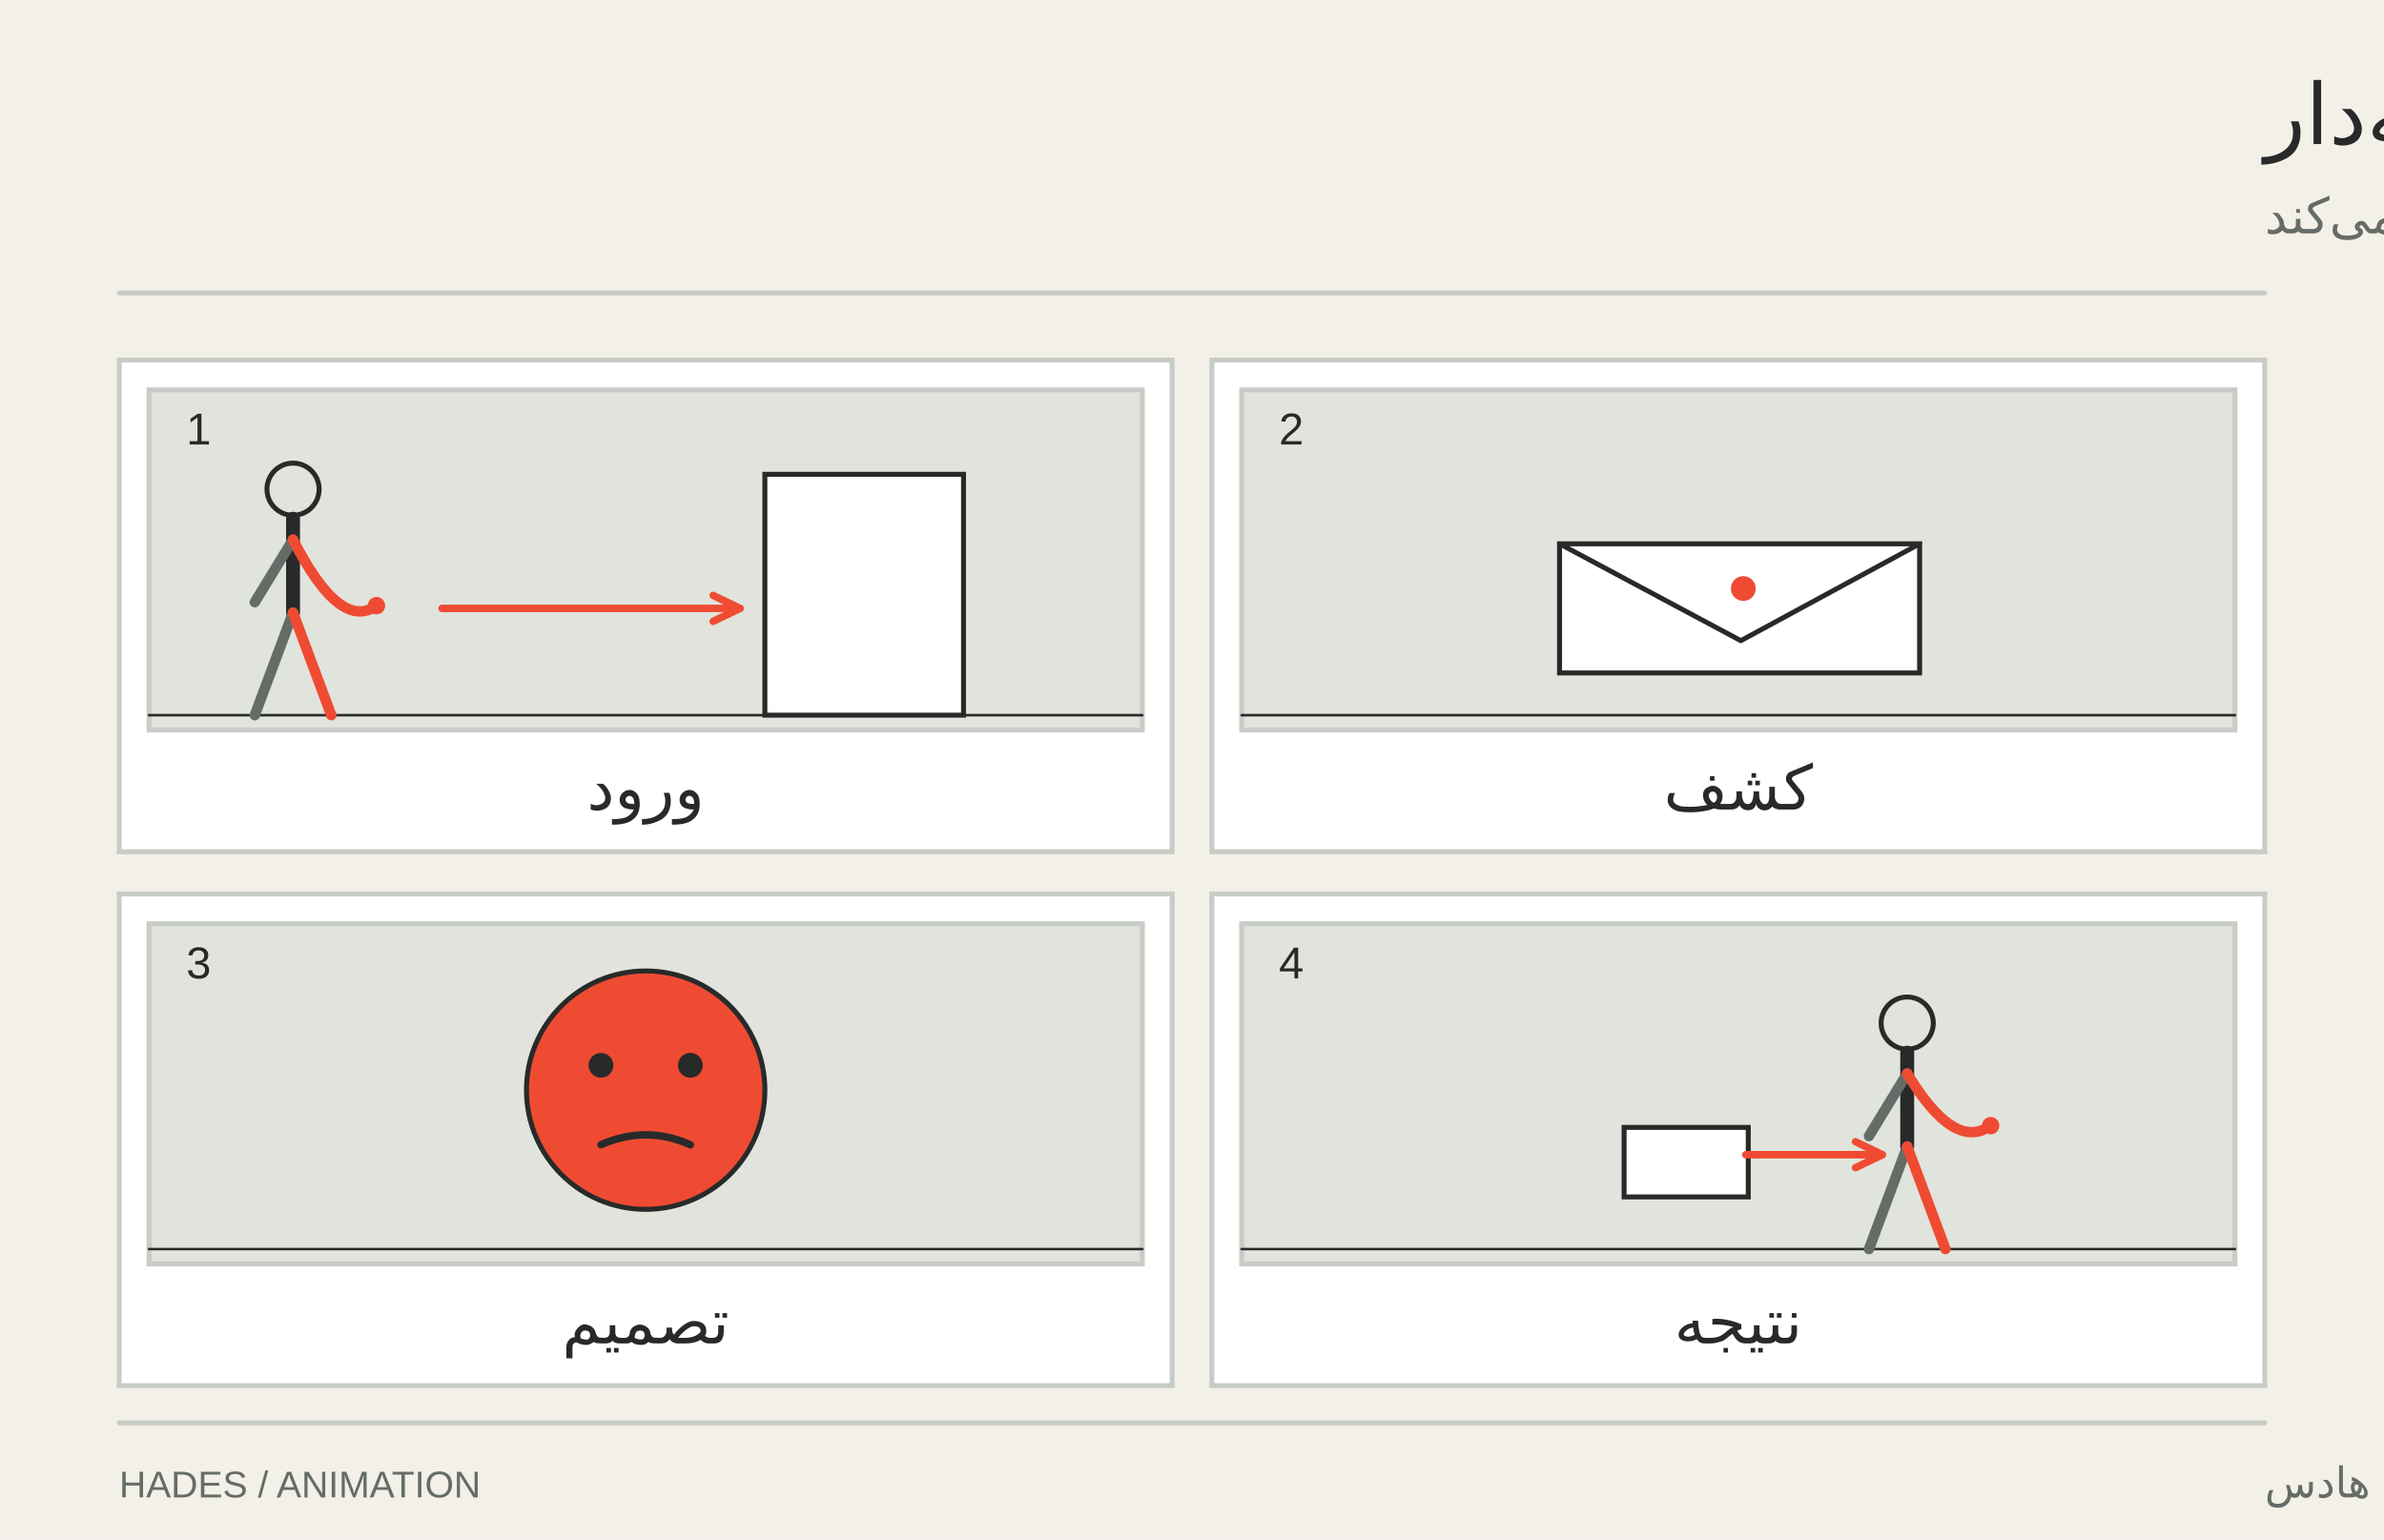
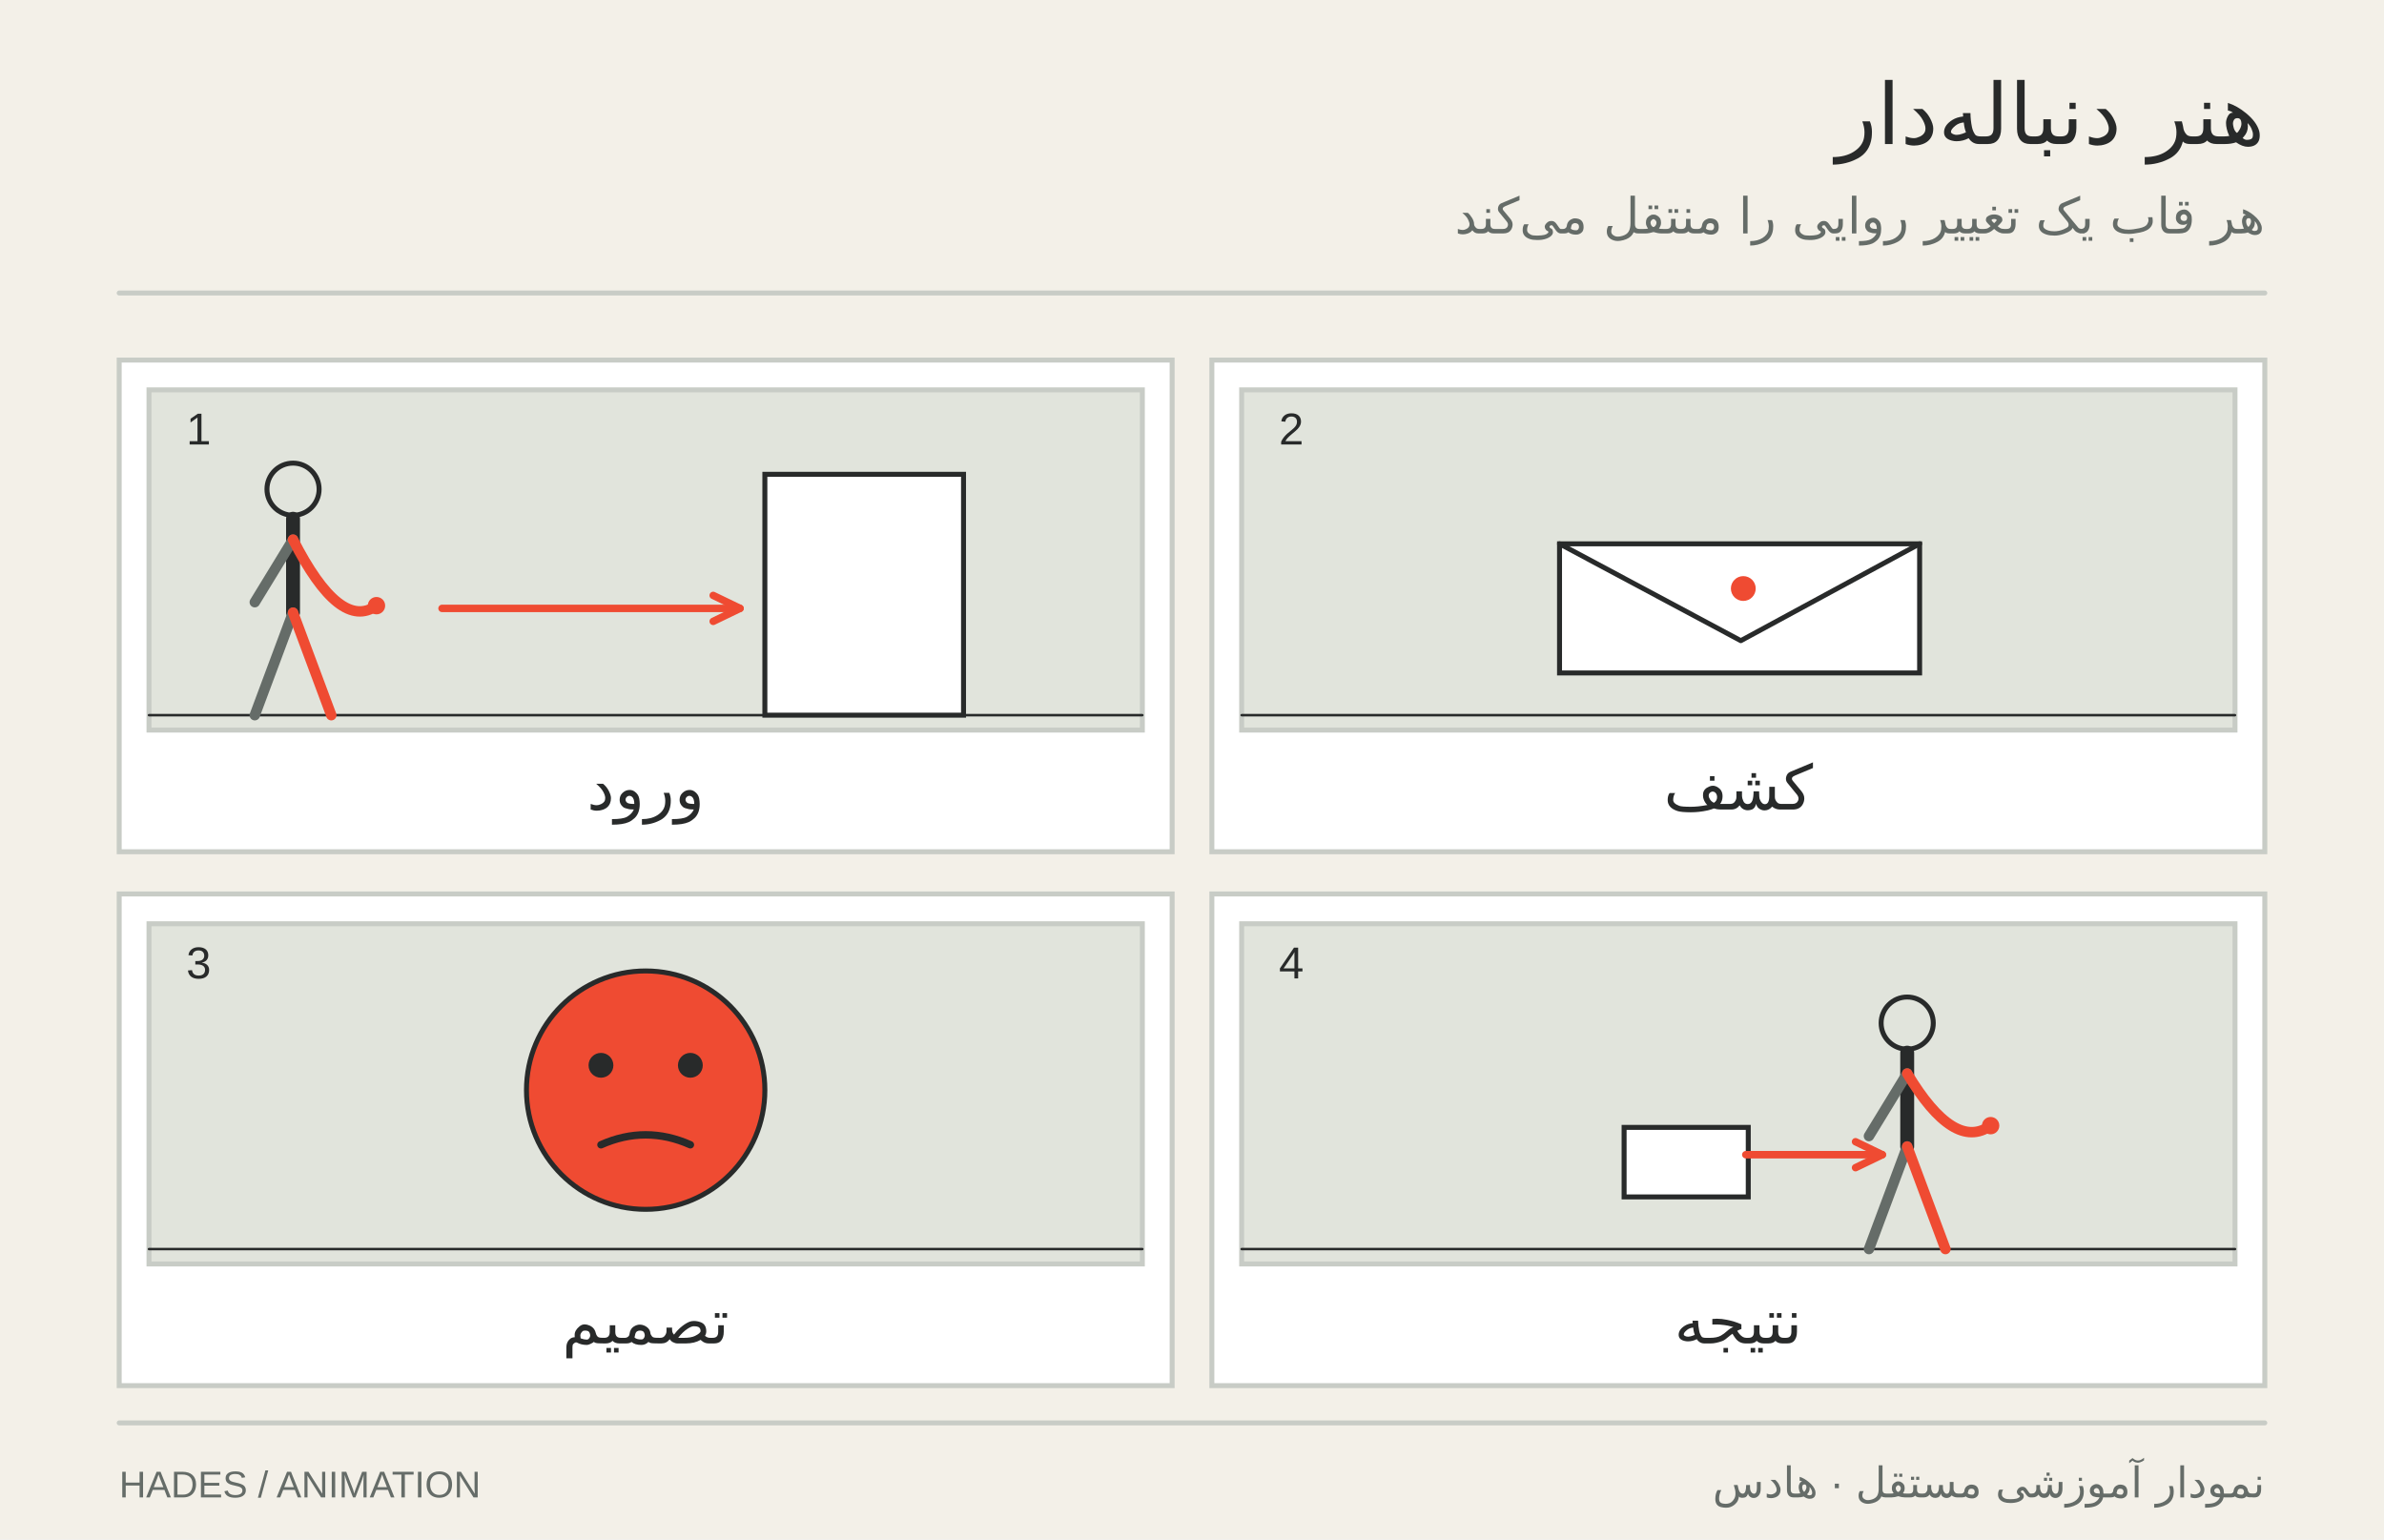
<svg xmlns="http://www.w3.org/2000/svg" width="960" height="620" viewBox="0 0 960 620" role="img" aria-label="هنر دنباله‌دار">
  <rect width="960" height="620" fill="#F3F0E8" />
  <g font-family="Tahoma,Arial,sans-serif">
-     <text x="912" y="58" font-size="34" fill="#282A2A" text-anchor="end" direction="rtl" unicode-bidi="plaintext">هنر دنباله‌دار</text>
-     <text x="912" y="94" font-size="20" fill="#656C68" text-anchor="end" direction="rtl" unicode-bidi="plaintext">هر قاب یک تغییر روایی را منتقل می‌کند</text>
+     <text x="912" y="58" font-size="34" fill="#282A2A" text-anchor="start" direction="rtl" unicode-bidi="plaintext">هنر دنباله‌دار</text>
+     <text x="912" y="94" font-size="20" fill="#656C68" text-anchor="start" direction="rtl" unicode-bidi="plaintext">هر قاب یک تغییر روایی را منتقل می‌کند</text>
    <line x1="48" y1="118" x2="912" y2="118" stroke="#C8CCC6" stroke-width="2" stroke-linecap="round" />
    <rect x="48" y="145" width="424" height="198" rx="0" fill="#fff" stroke="#C8CCC6" stroke-width="2" />
    <rect x="60" y="157" width="400" height="137" rx="0" fill="#E1E4DC" stroke="#C8CCC6" stroke-width="2" />
    <line x1="60" y1="288" x2="460" y2="288" stroke="#282A2A" stroke-width="1" stroke-linecap="round" />
    <circle cx="118" cy="197" r="10.5" fill="#E1E4DC" stroke="#282A2A" stroke-width="2" />
    <line x1="118" y1="208.9" x2="118" y2="246.7" stroke="#282A2A" stroke-width="5.6" stroke-linecap="round" />
    <line x1="118" y1="246.7" x2="102.6" y2="288" stroke="#656C68" stroke-width="4.2" stroke-linecap="round" />
    <line x1="118" y1="246.7" x2="133.4" y2="288" stroke="#EF4B32" stroke-width="4.2" stroke-linecap="round" />
    <line x1="118" y1="217.3" x2="102.6" y2="242.5" stroke="#656C68" stroke-width="4.2" stroke-linecap="round" />
    <path d="M118 217.3 Q136.9 254.4 151.6 243.9" fill="none" stroke="#EF4B32" stroke-width="4.2" stroke-linecap="round" stroke-linejoin="round" />
    <circle cx="151.6" cy="243.9" r="3.5" fill="#EF4B32" stroke="none" stroke-width="2" />
    <rect x="308" y="191" width="80" height="97" rx="0" fill="#fff" stroke="#282A2A" stroke-width="2" />
    <line x1="178" y1="245" x2="298" y2="245" stroke="#EF4B32" stroke-width="3" stroke-linecap="round" />
    <path d="M287.195 250.22 L298 245 L287.195 239.78" fill="none" stroke="#EF4B32" stroke-width="3" stroke-linecap="round" stroke-linejoin="round" />
    <text x="260" y="326" font-size="25" fill="#282A2A" text-anchor="middle" direction="rtl" unicode-bidi="plaintext">ورود</text>
    <text x="80" y="179" font-size="18" fill="#282A2A" text-anchor="middle" direction="ltr" unicode-bidi="plaintext">1</text>
    <rect x="488" y="145" width="424" height="198" rx="0" fill="#fff" stroke="#C8CCC6" stroke-width="2" />
    <rect x="500" y="157" width="400" height="137" rx="0" fill="#E1E4DC" stroke="#C8CCC6" stroke-width="2" />
    <line x1="500" y1="288" x2="900" y2="288" stroke="#282A2A" stroke-width="1" stroke-linecap="round" />
    <rect x="628" y="219" width="145" height="52" rx="0" fill="#fff" stroke="#282A2A" stroke-width="2" />
    <path d="M628 219 L701 258 L773 219" fill="none" stroke="#282A2A" stroke-width="2" stroke-linecap="round" stroke-linejoin="round" />
    <circle cx="702" cy="237" r="5" fill="#EF4B32" stroke="none" stroke-width="2" />
    <text x="700" y="326" font-size="25" fill="#282A2A" text-anchor="middle" direction="rtl" unicode-bidi="plaintext">کشف</text>
    <text x="520" y="179" font-size="18" fill="#282A2A" text-anchor="middle" direction="ltr" unicode-bidi="plaintext">2</text>
    <rect x="48" y="360" width="424" height="198" rx="0" fill="#fff" stroke="#C8CCC6" stroke-width="2" />
    <rect x="60" y="372" width="400" height="137" rx="0" fill="#E1E4DC" stroke="#C8CCC6" stroke-width="2" />
    <line x1="60" y1="503" x2="460" y2="503" stroke="#282A2A" stroke-width="1" stroke-linecap="round" />
    <circle cx="260" cy="439" r="48" fill="#EF4B32" stroke="#282A2A" stroke-width="2" />
    <circle cx="242" cy="429" r="5" fill="#282A2A" stroke="none" stroke-width="2" />
    <circle cx="278" cy="429" r="5" fill="#282A2A" stroke="none" stroke-width="2" />
    <path d="M242 461 Q260 453 278 461" fill="none" stroke="#282A2A" stroke-width="3" stroke-linecap="round" stroke-linejoin="round" />
    <text x="260" y="541" font-size="25" fill="#282A2A" text-anchor="middle" direction="rtl" unicode-bidi="plaintext">تصمیم</text>
    <text x="80" y="394" font-size="18" fill="#282A2A" text-anchor="middle" direction="ltr" unicode-bidi="plaintext">3</text>
    <rect x="488" y="360" width="424" height="198" rx="0" fill="#fff" stroke="#C8CCC6" stroke-width="2" />
    <rect x="500" y="372" width="400" height="137" rx="0" fill="#E1E4DC" stroke="#C8CCC6" stroke-width="2" />
    <line x1="500" y1="503" x2="900" y2="503" stroke="#282A2A" stroke-width="1" stroke-linecap="round" />
    <circle cx="768" cy="412" r="10.5" fill="#E1E4DC" stroke="#282A2A" stroke-width="2" />
    <line x1="768" y1="423.9" x2="768" y2="461.7" stroke="#282A2A" stroke-width="5.6" stroke-linecap="round" />
    <line x1="768" y1="461.7" x2="752.6" y2="503" stroke="#656C68" stroke-width="4.2" stroke-linecap="round" />
    <line x1="768" y1="461.7" x2="783.4" y2="503" stroke="#EF4B32" stroke-width="4.2" stroke-linecap="round" />
    <line x1="768" y1="432.3" x2="752.6" y2="457.5" stroke="#656C68" stroke-width="4.2" stroke-linecap="round" />
    <path d="M768 432.3 Q786.9 463.8 801.6 453.3" fill="none" stroke="#EF4B32" stroke-width="4.2" stroke-linecap="round" stroke-linejoin="round" />
    <circle cx="801.6" cy="453.3" r="3.5" fill="#EF4B32" stroke="none" stroke-width="2" />
    <rect x="654" y="454" width="50" height="28" rx="0" fill="#fff" stroke="#282A2A" stroke-width="2" />
    <line x1="703" y1="465" x2="758" y2="465" stroke="#EF4B32" stroke-width="3" stroke-linecap="round" />
    <path d="M747.195 470.22 L758 465 L747.195 459.78" fill="none" stroke="#EF4B32" stroke-width="3" stroke-linecap="round" stroke-linejoin="round" />
    <text x="700" y="541" font-size="25" fill="#282A2A" text-anchor="middle" direction="rtl" unicode-bidi="plaintext">نتیجه</text>
    <text x="520" y="394" font-size="18" fill="#282A2A" text-anchor="middle" direction="ltr" unicode-bidi="plaintext">4</text>
    <line x1="48" y1="573" x2="912" y2="573" stroke="#C8CCC6" stroke-width="2" stroke-linecap="round" />
-     <text x="912" y="603" font-size="17" fill="#656C68" text-anchor="end" direction="rtl" unicode-bidi="plaintext">نمودار آموزشی مستقل · هادس</text>
+     <text x="912" y="603" font-size="17" fill="#656C68" text-anchor="start" direction="rtl" unicode-bidi="plaintext">نمودار آموزشی مستقل · هادس</text>
    <text x="48" y="603" font-size="15" fill="#656C68" text-anchor="start" direction="ltr" unicode-bidi="plaintext">HADES / ANIMATION</text>
  </g>
</svg>
